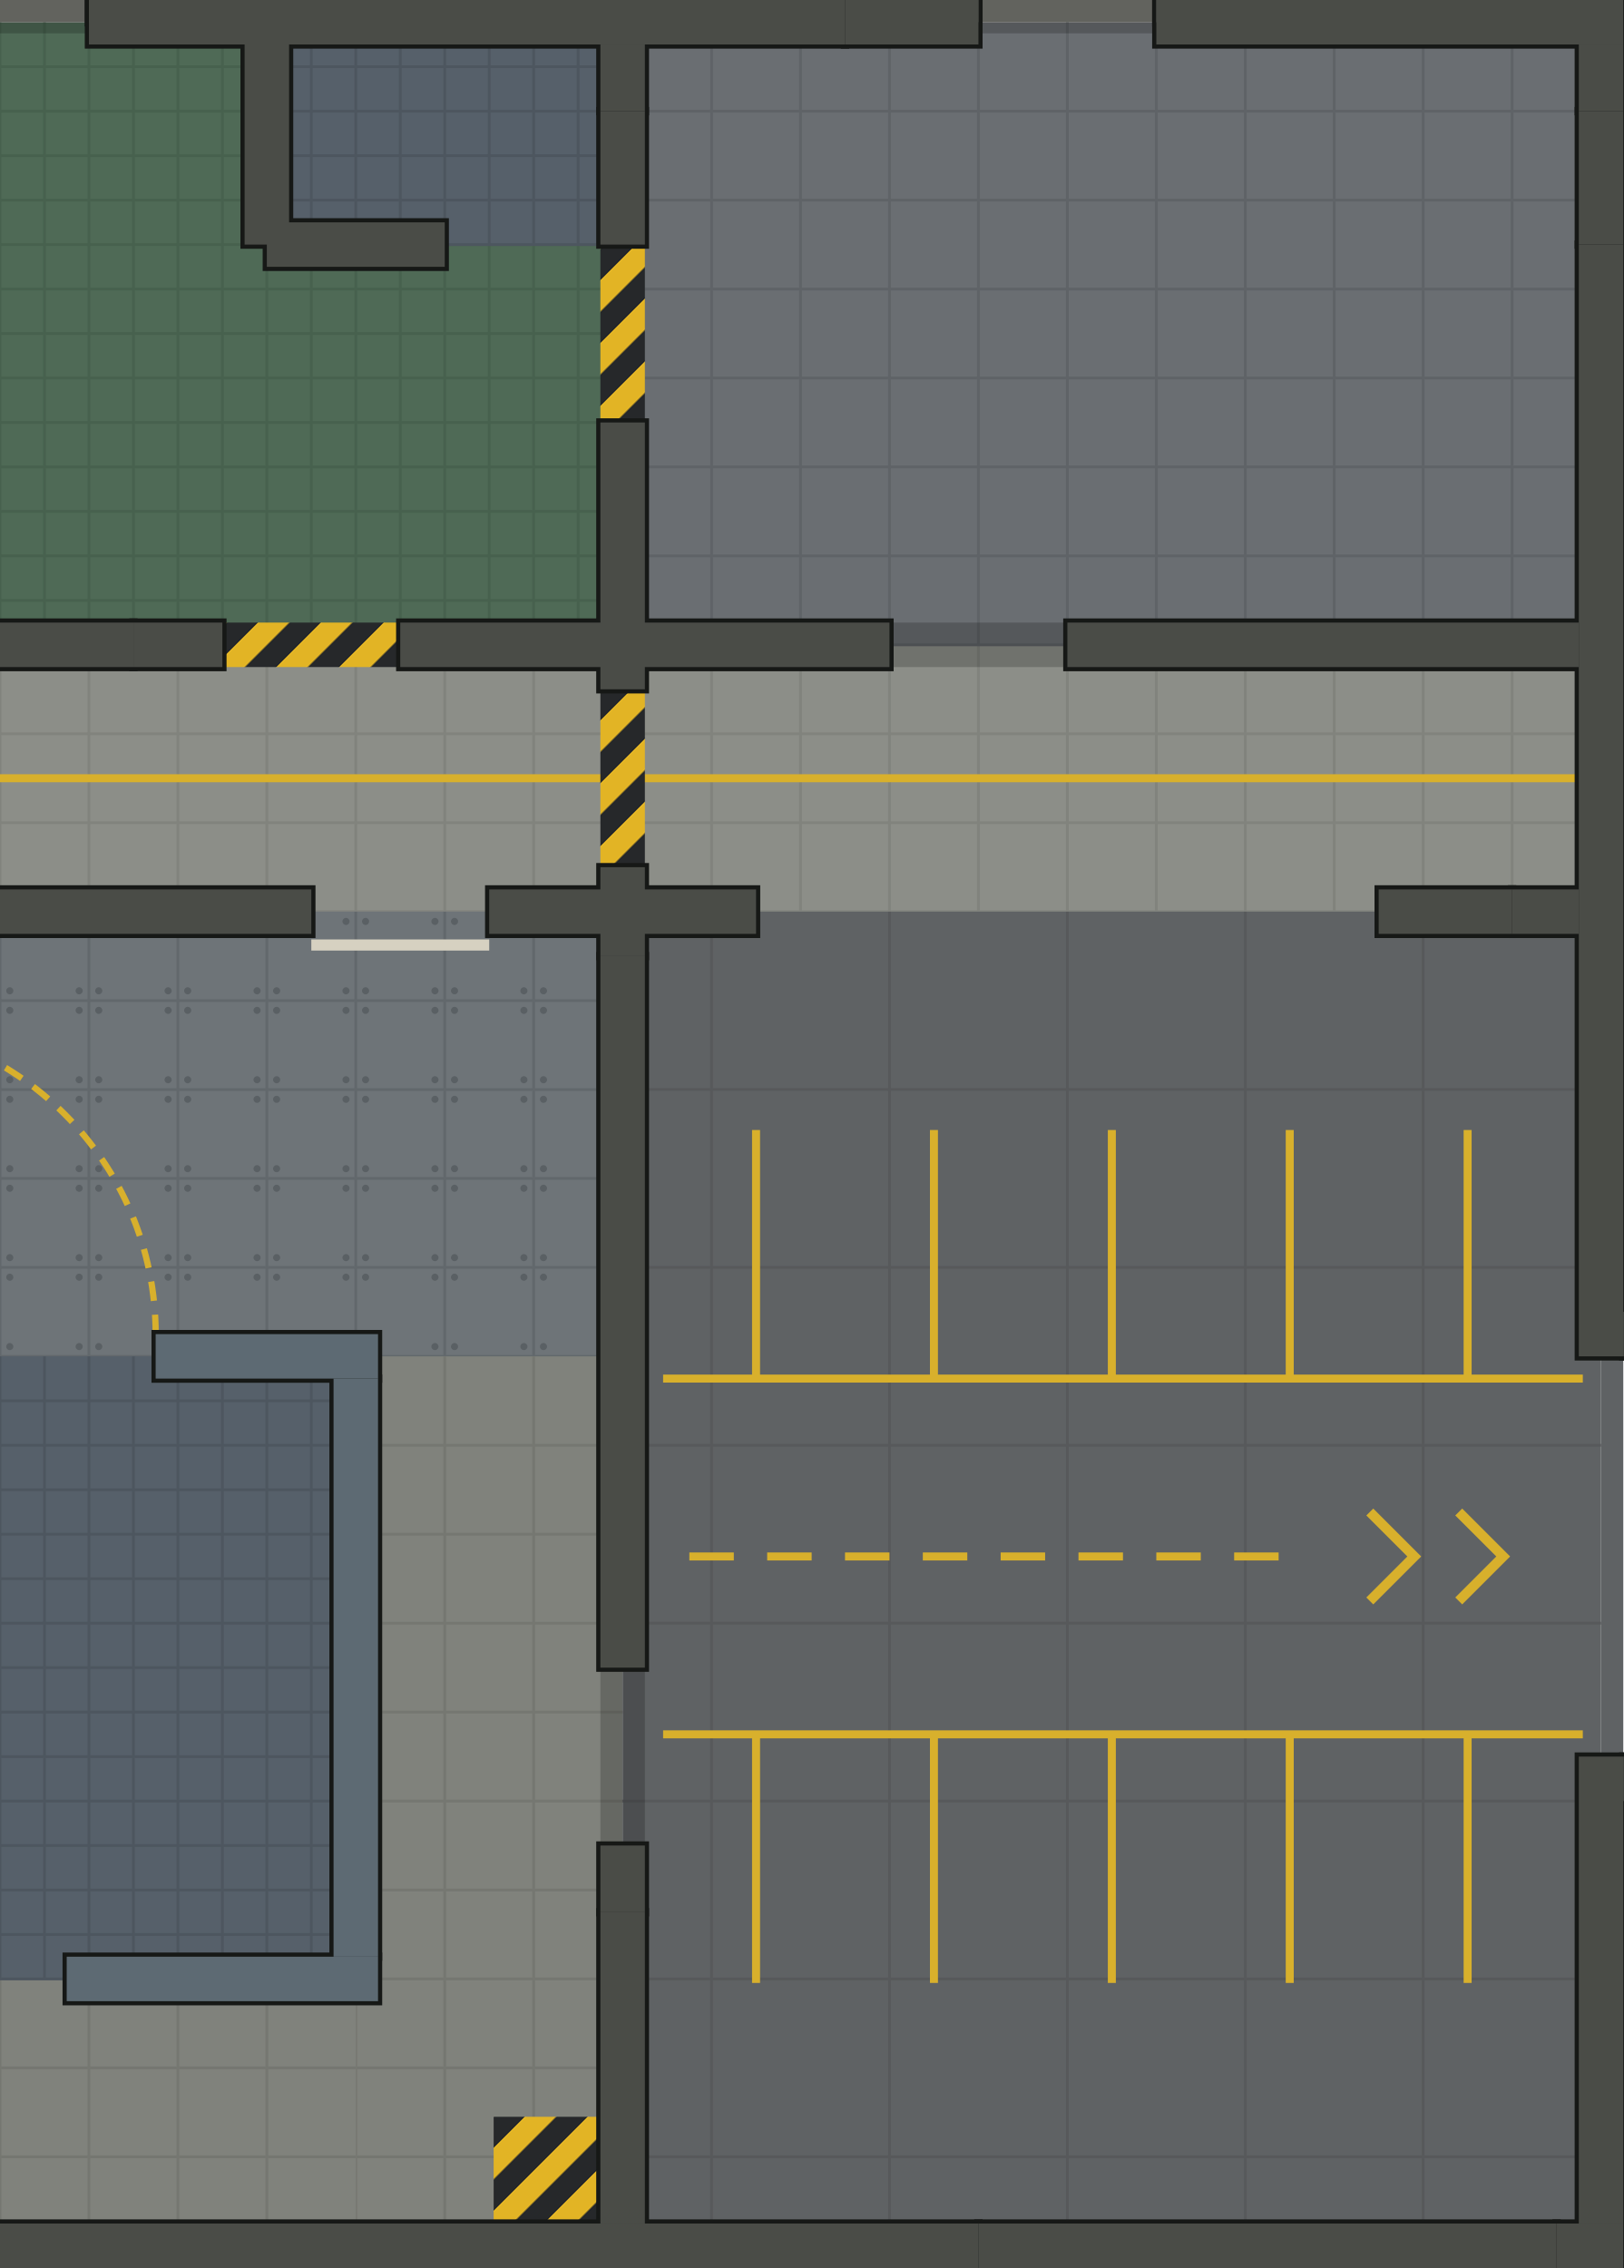
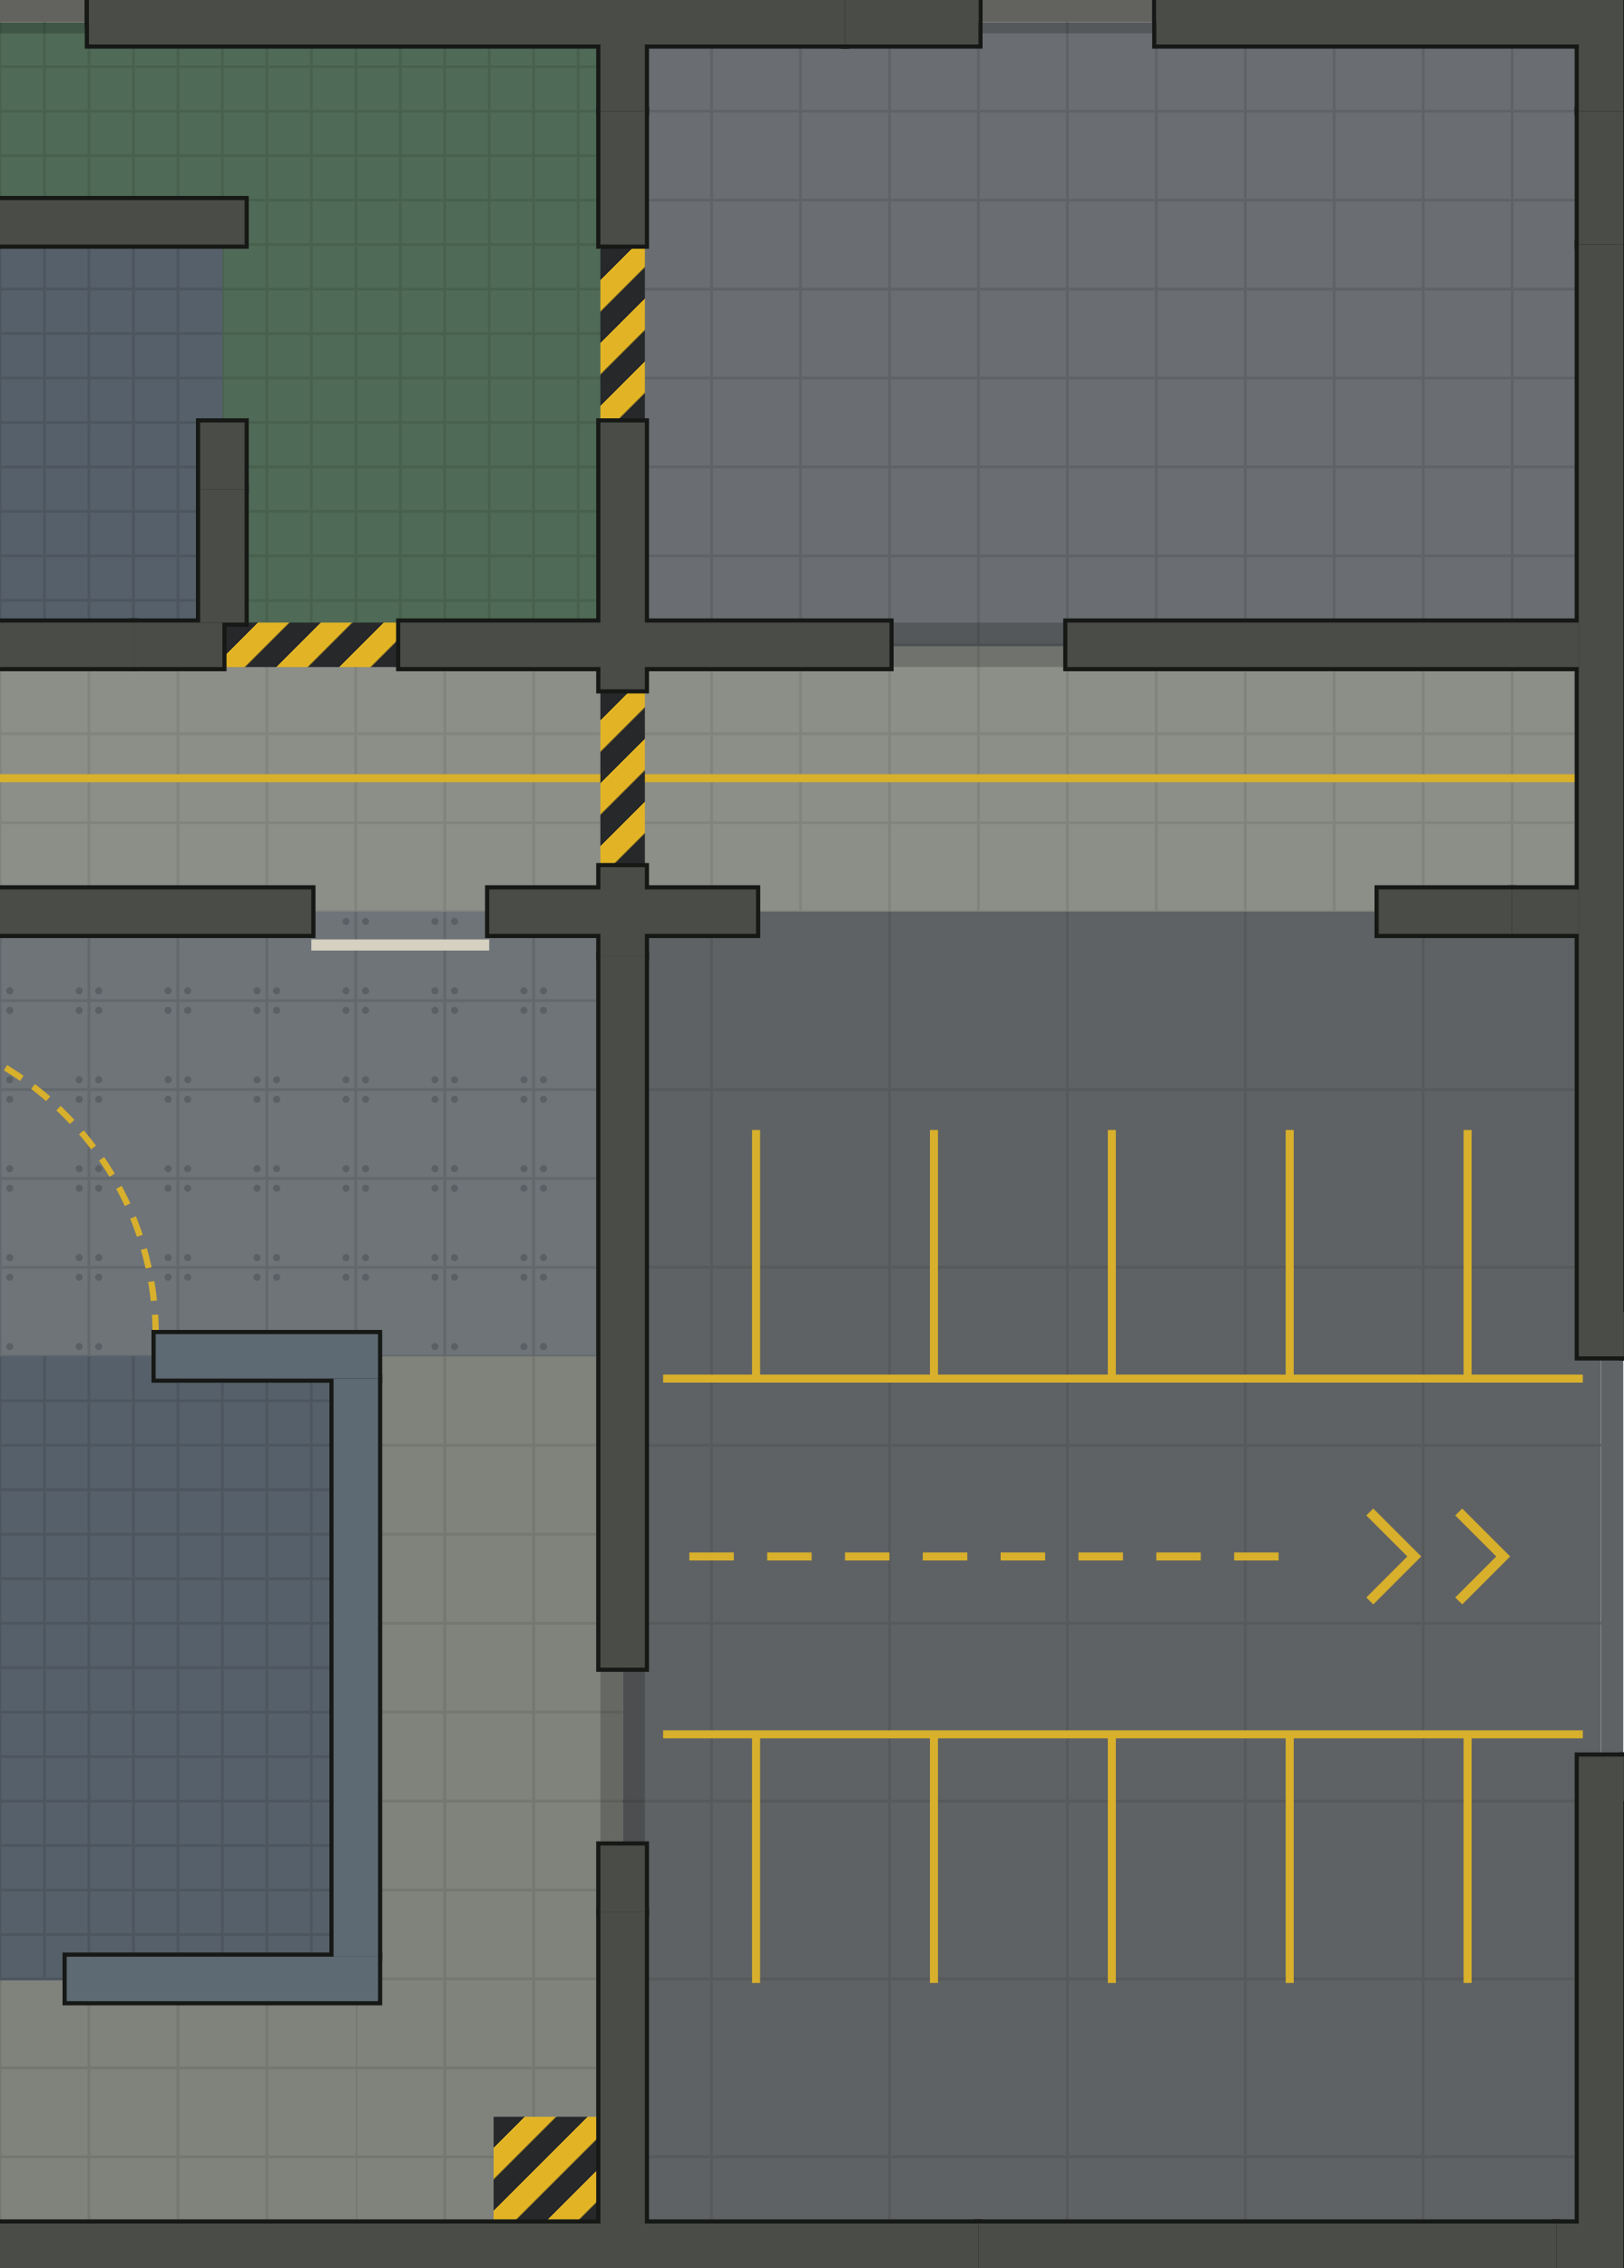
<svg xmlns="http://www.w3.org/2000/svg" width="1168" height="1632" viewBox="0 0 1168 1632">
  <rect x="-1152" y="464" width="2304" height="192" fill="#8c8e88" />
  <path d="M-1152 464V656M-1088 464V656M-1024 464V656M-960 464V656M-896 464V656M-832 464V656M-768 464V656M-704 464V656M-640 464V656M-576 464V656M-512 464V656M-448 464V656M-384 464V656M-320 464V656M-256 464V656M-192 464V656M-128 464V656M-64 464V656M0 464V656M64 464V656M128 464V656M192 464V656M256 464V656M320 464V656M384 464V656M448 464V656M512 464V656M576 464V656M640 464V656M704 464V656M768 464V656M832 464V656M896 464V656M960 464V656M1024 464V656M1088 464V656M-1152 656H1152M-1152 592H1152M-1152 528H1152" stroke="#81837d" stroke-width="2" fill="none" />
  <rect x="-448" y="656" width="896" height="320" fill="#6e7478" />
  <path d="M-448 656V976M-384 656V976M-320 656V976M-256 656V976M-192 656V976M-128 656V976M-64 656V976M0 656V976M64 656V976M128 656V976M192 656V976M256 656V976M320 656V976M384 656V976M-448 976H448M-448 912H448M-448 848H448M-448 784H448M-448 720H448" stroke="#62686c" stroke-width="2" fill="none" />
  <rect x="256" y="976" width="192" height="640" fill="#80827c" />
  <path d="M256 976V1616M320 976V1616M384 976V1616M256 1616H448M256 1552H448M256 1488H448M256 1424H448M256 1360H448M256 1296H448M256 1232H448M256 1168H448M256 1104H448M256 1040H448" stroke="#757771" stroke-width="2" fill="none" />
  <rect x="-256" y="1424" width="512" height="192" fill="#80827c" />
  <path d="M-256 1424V1616M-192 1424V1616M-128 1424V1616M-64 1424V1616M0 1424V1616M64 1424V1616M128 1424V1616M192 1424V1616M-256 1616H256M-256 1552H256M-256 1488H256" stroke="#757771" stroke-width="2" fill="none" />
  <rect x="448" y="656" width="704" height="960" fill="#5f6264" />
  <path d="M512 656V1616M640 656V1616M768 656V1616M896 656V1616M1024 656V1616M448 1552H1152M448 1424H1152M448 1296H1152M448 1168H1152M448 1040H1152M448 912H1152M448 784H1152" stroke="#57595b" stroke-width="2" fill="none" />
  <rect x="-448" y="16" width="896" height="448" fill="#4f6a56" />
  <path d="M-448 16V464M-416 16V464M-384 16V464M-352 16V464M-320 16V464M-288 16V464M-256 16V464M-224 16V464M-192 16V464M-160 16V464M-128 16V464M-96 16V464M-64 16V464M-32 16V464M0 16V464M32 16V464M64 16V464M96 16V464M128 16V464M160 16V464M192 16V464M224 16V464M256 16V464M288 16V464M320 16V464M352 16V464M384 16V464M416 16V464M-448 464H448M-448 432H448M-448 400H448M-448 368H448M-448 336H448M-448 304H448M-448 272H448M-448 240H448M-448 208H448M-448 176H448M-448 144H448M-448 112H448M-448 80H448M-448 48H448" stroke="#47614e" stroke-width="2" fill="none" />
-   <rect x="192" y="16" width="256" height="160" fill="#56606a" />
-   <path d="M192 16V176M224 16V176M256 16V176M288 16V176M320 16V176M352 16V176M384 16V176M416 16V176M192 176H448M192 144H448M192 112H448M192 80H448M192 48H448" stroke="#4d565f" stroke-width="2" fill="none" />
+   <rect x="-160" y="160" width="320" height="304" fill="#56606a" />
+   <path d="M-160 160V464M-128 160V464M-96 160V464M-64 160V464M-32 160V464M0 160V464M32 160V464M64 160V464M96 160V464M128 160V464M-160 464H160M-160 432H160M-160 400H160M-160 368H160M-160 336H160M-160 304H160M-160 272H160M-160 240H160M-160 208H160M-160 176H160" stroke="#4d565f" stroke-width="2" fill="none" />
  <rect x="448" y="16" width="704" height="448" fill="#6a6e72" />
  <path d="M448 16V464M512 16V464M576 16V464M640 16V464M704 16V464M768 16V464M832 16V464M896 16V464M960 16V464M1024 16V464M1088 16V464M448 464H1152M448 400H1152M448 336H1152M448 272H1152M448 208H1152M448 144H1152M448 80H1152" stroke="#5f6367" stroke-width="2" fill="none" />
  <rect x="-256" y="976" width="512" height="448" fill="#56606a" />
  <path d="M-256 976V1424M-224 976V1424M-192 976V1424M-160 976V1424M-128 976V1424M-96 976V1424M-64 976V1424M-32 976V1424M0 976V1424M32 976V1424M64 976V1424M96 976V1424M128 976V1424M160 976V1424M192 976V1424M224 976V1424M-256 1424H256M-256 1392H256M-256 1360H256M-256 1328H256M-256 1296H256M-256 1264H256M-256 1232H256M-256 1200H256M-256 1168H256M-256 1136H256M-256 1104H256M-256 1072H256M-256 1040H256M-256 1008H256" stroke="#4d565f" stroke-width="2" fill="none" />
  <path d="M-1136 560L1136 560" fill="none" stroke="#d8b02c" stroke-width="5.76" />
  <circle cx="-440.96" cy="968.96" r="2.56" fill="#5a6064" />
  <circle cx="-391.04" cy="968.96" r="2.56" fill="#5a6064" />
  <circle cx="-440.96" cy="919.04" r="2.56" fill="#5a6064" />
  <circle cx="-391.04" cy="919.04" r="2.56" fill="#5a6064" />
  <circle cx="-440.96" cy="904.96" r="2.56" fill="#5a6064" />
  <circle cx="-391.04" cy="904.96" r="2.56" fill="#5a6064" />
  <circle cx="-440.96" cy="855.04" r="2.56" fill="#5a6064" />
  <circle cx="-391.04" cy="855.04" r="2.56" fill="#5a6064" />
  <circle cx="-440.96" cy="840.96" r="2.56" fill="#5a6064" />
  <circle cx="-391.04" cy="840.96" r="2.56" fill="#5a6064" />
  <circle cx="-440.96" cy="791.04" r="2.56" fill="#5a6064" />
  <circle cx="-391.04" cy="791.04" r="2.56" fill="#5a6064" />
  <circle cx="-440.96" cy="776.96" r="2.56" fill="#5a6064" />
  <circle cx="-391.04" cy="776.96" r="2.56" fill="#5a6064" />
  <circle cx="-440.96" cy="727.04" r="2.56" fill="#5a6064" />
  <circle cx="-391.04" cy="727.04" r="2.56" fill="#5a6064" />
  <circle cx="-440.96" cy="712.96" r="2.56" fill="#5a6064" />
  <circle cx="-391.04" cy="712.96" r="2.56" fill="#5a6064" />
  <circle cx="-440.96" cy="663.04" r="2.56" fill="#5a6064" />
  <circle cx="-391.04" cy="663.04" r="2.56" fill="#5a6064" />
  <circle cx="-376.96" cy="968.96" r="2.56" fill="#5a6064" />
  <circle cx="-327.04" cy="968.96" r="2.56" fill="#5a6064" />
  <circle cx="-376.96" cy="919.04" r="2.56" fill="#5a6064" />
  <circle cx="-327.04" cy="919.04" r="2.56" fill="#5a6064" />
  <circle cx="-376.96" cy="904.96" r="2.56" fill="#5a6064" />
  <circle cx="-327.04" cy="904.96" r="2.56" fill="#5a6064" />
  <circle cx="-376.96" cy="855.04" r="2.56" fill="#5a6064" />
  <circle cx="-327.04" cy="855.04" r="2.56" fill="#5a6064" />
  <circle cx="-376.96" cy="840.96" r="2.56" fill="#5a6064" />
  <circle cx="-327.04" cy="840.96" r="2.56" fill="#5a6064" />
  <circle cx="-376.96" cy="791.04" r="2.56" fill="#5a6064" />
  <circle cx="-327.04" cy="791.04" r="2.56" fill="#5a6064" />
  <circle cx="-376.96" cy="776.96" r="2.56" fill="#5a6064" />
  <circle cx="-327.04" cy="776.96" r="2.56" fill="#5a6064" />
  <circle cx="-376.96" cy="727.04" r="2.56" fill="#5a6064" />
  <circle cx="-327.04" cy="727.04" r="2.56" fill="#5a6064" />
  <circle cx="-376.96" cy="712.96" r="2.56" fill="#5a6064" />
  <circle cx="-327.04" cy="712.96" r="2.56" fill="#5a6064" />
  <circle cx="-376.96" cy="663.04" r="2.56" fill="#5a6064" />
  <circle cx="-327.04" cy="663.04" r="2.56" fill="#5a6064" />
  <circle cx="-312.96" cy="968.96" r="2.56" fill="#5a6064" />
  <circle cx="-263.04" cy="968.96" r="2.56" fill="#5a6064" />
  <circle cx="-312.96" cy="919.04" r="2.56" fill="#5a6064" />
  <circle cx="-263.04" cy="919.04" r="2.56" fill="#5a6064" />
  <circle cx="-312.96" cy="904.96" r="2.56" fill="#5a6064" />
  <circle cx="-263.04" cy="904.96" r="2.56" fill="#5a6064" />
  <circle cx="-312.96" cy="855.04" r="2.56" fill="#5a6064" />
  <circle cx="-263.04" cy="855.04" r="2.56" fill="#5a6064" />
  <circle cx="-312.96" cy="840.96" r="2.56" fill="#5a6064" />
  <circle cx="-263.04" cy="840.96" r="2.56" fill="#5a6064" />
  <circle cx="-312.96" cy="791.04" r="2.56" fill="#5a6064" />
  <circle cx="-263.04" cy="791.04" r="2.56" fill="#5a6064" />
  <circle cx="-312.96" cy="776.96" r="2.56" fill="#5a6064" />
  <circle cx="-263.04" cy="776.96" r="2.56" fill="#5a6064" />
  <circle cx="-312.96" cy="727.04" r="2.56" fill="#5a6064" />
  <circle cx="-263.04" cy="727.04" r="2.56" fill="#5a6064" />
  <circle cx="-312.96" cy="712.96" r="2.56" fill="#5a6064" />
  <circle cx="-263.04" cy="712.96" r="2.56" fill="#5a6064" />
  <circle cx="-312.96" cy="663.04" r="2.56" fill="#5a6064" />
  <circle cx="-263.04" cy="663.04" r="2.56" fill="#5a6064" />
  <circle cx="-248.96" cy="968.96" r="2.56" fill="#5a6064" />
  <circle cx="-199.04" cy="968.96" r="2.56" fill="#5a6064" />
  <circle cx="-248.96" cy="919.04" r="2.56" fill="#5a6064" />
  <circle cx="-199.04" cy="919.04" r="2.56" fill="#5a6064" />
  <circle cx="-248.96" cy="904.96" r="2.56" fill="#5a6064" />
  <circle cx="-199.04" cy="904.96" r="2.56" fill="#5a6064" />
  <circle cx="-248.96" cy="855.04" r="2.56" fill="#5a6064" />
  <circle cx="-199.04" cy="855.04" r="2.56" fill="#5a6064" />
  <circle cx="-248.96" cy="840.96" r="2.56" fill="#5a6064" />
  <circle cx="-199.04" cy="840.96" r="2.56" fill="#5a6064" />
  <circle cx="-248.96" cy="791.04" r="2.56" fill="#5a6064" />
  <circle cx="-199.04" cy="791.04" r="2.56" fill="#5a6064" />
  <circle cx="-248.96" cy="776.96" r="2.56" fill="#5a6064" />
  <circle cx="-199.04" cy="776.96" r="2.56" fill="#5a6064" />
  <circle cx="-248.96" cy="727.04" r="2.56" fill="#5a6064" />
  <circle cx="-199.04" cy="727.04" r="2.56" fill="#5a6064" />
  <circle cx="-248.96" cy="712.96" r="2.56" fill="#5a6064" />
  <circle cx="-199.04" cy="712.96" r="2.56" fill="#5a6064" />
  <circle cx="-248.96" cy="663.04" r="2.56" fill="#5a6064" />
  <circle cx="-199.04" cy="663.04" r="2.56" fill="#5a6064" />
  <circle cx="-184.96" cy="968.96" r="2.56" fill="#5a6064" />
  <circle cx="-135.04" cy="968.96" r="2.56" fill="#5a6064" />
  <circle cx="-184.96" cy="919.04" r="2.56" fill="#5a6064" />
  <circle cx="-135.04" cy="919.04" r="2.56" fill="#5a6064" />
  <circle cx="-184.96" cy="904.96" r="2.56" fill="#5a6064" />
  <circle cx="-135.04" cy="904.96" r="2.56" fill="#5a6064" />
  <circle cx="-184.96" cy="855.04" r="2.56" fill="#5a6064" />
  <circle cx="-135.04" cy="855.04" r="2.56" fill="#5a6064" />
  <circle cx="-184.96" cy="840.96" r="2.56" fill="#5a6064" />
  <circle cx="-135.04" cy="840.96" r="2.56" fill="#5a6064" />
  <circle cx="-184.96" cy="791.04" r="2.56" fill="#5a6064" />
  <circle cx="-135.04" cy="791.04" r="2.56" fill="#5a6064" />
  <circle cx="-184.96" cy="776.96" r="2.56" fill="#5a6064" />
  <circle cx="-135.04" cy="776.96" r="2.56" fill="#5a6064" />
  <circle cx="-184.96" cy="727.04" r="2.56" fill="#5a6064" />
  <circle cx="-135.04" cy="727.04" r="2.56" fill="#5a6064" />
  <circle cx="-184.96" cy="712.96" r="2.56" fill="#5a6064" />
  <circle cx="-135.04" cy="712.96" r="2.56" fill="#5a6064" />
  <circle cx="-184.96" cy="663.04" r="2.56" fill="#5a6064" />
  <circle cx="-135.04" cy="663.04" r="2.56" fill="#5a6064" />
  <circle cx="-120.96" cy="968.96" r="2.56" fill="#5a6064" />
  <circle cx="-71.04" cy="968.96" r="2.56" fill="#5a6064" />
  <circle cx="-120.96" cy="919.04" r="2.56" fill="#5a6064" />
  <circle cx="-71.04" cy="919.04" r="2.56" fill="#5a6064" />
  <circle cx="-120.96" cy="904.96" r="2.56" fill="#5a6064" />
  <circle cx="-71.04" cy="904.96" r="2.56" fill="#5a6064" />
  <circle cx="-120.96" cy="855.04" r="2.56" fill="#5a6064" />
  <circle cx="-71.04" cy="855.04" r="2.56" fill="#5a6064" />
  <circle cx="-120.96" cy="840.96" r="2.56" fill="#5a6064" />
  <circle cx="-71.04" cy="840.96" r="2.56" fill="#5a6064" />
  <circle cx="-120.96" cy="791.04" r="2.56" fill="#5a6064" />
  <circle cx="-71.04" cy="791.04" r="2.56" fill="#5a6064" />
  <circle cx="-120.96" cy="776.96" r="2.56" fill="#5a6064" />
  <circle cx="-71.04" cy="776.96" r="2.56" fill="#5a6064" />
  <circle cx="-120.96" cy="727.04" r="2.56" fill="#5a6064" />
  <circle cx="-71.04" cy="727.04" r="2.56" fill="#5a6064" />
  <circle cx="-120.96" cy="712.96" r="2.56" fill="#5a6064" />
  <circle cx="-71.04" cy="712.96" r="2.56" fill="#5a6064" />
  <circle cx="-120.96" cy="663.04" r="2.56" fill="#5a6064" />
  <circle cx="-71.04" cy="663.04" r="2.56" fill="#5a6064" />
  <circle cx="-56.96" cy="968.96" r="2.56" fill="#5a6064" />
  <circle cx="-7.04" cy="968.96" r="2.56" fill="#5a6064" />
  <circle cx="-56.96" cy="919.04" r="2.56" fill="#5a6064" />
  <circle cx="-7.04" cy="919.04" r="2.56" fill="#5a6064" />
  <circle cx="-56.96" cy="904.96" r="2.56" fill="#5a6064" />
  <circle cx="-7.04" cy="904.96" r="2.56" fill="#5a6064" />
  <circle cx="-56.96" cy="855.04" r="2.56" fill="#5a6064" />
  <circle cx="-7.04" cy="855.04" r="2.56" fill="#5a6064" />
  <circle cx="-56.96" cy="840.96" r="2.56" fill="#5a6064" />
  <circle cx="-7.04" cy="840.96" r="2.56" fill="#5a6064" />
  <circle cx="-56.96" cy="791.04" r="2.56" fill="#5a6064" />
  <circle cx="-7.04" cy="791.04" r="2.56" fill="#5a6064" />
  <circle cx="-56.96" cy="776.96" r="2.56" fill="#5a6064" />
  <circle cx="-7.04" cy="776.96" r="2.56" fill="#5a6064" />
  <circle cx="-56.96" cy="727.04" r="2.56" fill="#5a6064" />
  <circle cx="-7.04" cy="727.04" r="2.56" fill="#5a6064" />
  <circle cx="-56.96" cy="712.96" r="2.56" fill="#5a6064" />
  <circle cx="-7.04" cy="712.96" r="2.56" fill="#5a6064" />
  <circle cx="-56.96" cy="663.04" r="2.56" fill="#5a6064" />
  <circle cx="-7.04" cy="663.04" r="2.56" fill="#5a6064" />
  <circle cx="7.04" cy="968.96" r="2.56" fill="#5a6064" />
  <circle cx="56.96" cy="968.96" r="2.56" fill="#5a6064" />
  <circle cx="7.04" cy="919.04" r="2.56" fill="#5a6064" />
  <circle cx="56.96" cy="919.04" r="2.56" fill="#5a6064" />
  <circle cx="7.04" cy="904.96" r="2.56" fill="#5a6064" />
  <circle cx="56.96" cy="904.96" r="2.56" fill="#5a6064" />
  <circle cx="7.04" cy="855.04" r="2.56" fill="#5a6064" />
  <circle cx="56.96" cy="855.04" r="2.56" fill="#5a6064" />
  <circle cx="7.04" cy="840.96" r="2.56" fill="#5a6064" />
  <circle cx="56.96" cy="840.96" r="2.56" fill="#5a6064" />
  <circle cx="7.04" cy="791.04" r="2.56" fill="#5a6064" />
  <circle cx="56.96" cy="791.04" r="2.56" fill="#5a6064" />
  <circle cx="7.04" cy="776.96" r="2.56" fill="#5a6064" />
  <circle cx="56.96" cy="776.96" r="2.56" fill="#5a6064" />
  <circle cx="7.04" cy="727.04" r="2.56" fill="#5a6064" />
  <circle cx="56.96" cy="727.04" r="2.56" fill="#5a6064" />
  <circle cx="7.04" cy="712.96" r="2.56" fill="#5a6064" />
  <circle cx="56.96" cy="712.96" r="2.56" fill="#5a6064" />
  <circle cx="7.04" cy="663.04" r="2.56" fill="#5a6064" />
  <circle cx="56.96" cy="663.04" r="2.56" fill="#5a6064" />
  <circle cx="71.04" cy="968.96" r="2.56" fill="#5a6064" />
  <circle cx="120.96" cy="968.96" r="2.56" fill="#5a6064" />
  <circle cx="71.04" cy="919.04" r="2.56" fill="#5a6064" />
  <circle cx="120.96" cy="919.04" r="2.56" fill="#5a6064" />
  <circle cx="71.04" cy="904.96" r="2.56" fill="#5a6064" />
  <circle cx="120.96" cy="904.96" r="2.56" fill="#5a6064" />
  <circle cx="71.04" cy="855.04" r="2.56" fill="#5a6064" />
  <circle cx="120.96" cy="855.04" r="2.56" fill="#5a6064" />
  <circle cx="71.04" cy="840.96" r="2.56" fill="#5a6064" />
  <circle cx="120.96" cy="840.96" r="2.56" fill="#5a6064" />
  <circle cx="71.04" cy="791.04" r="2.56" fill="#5a6064" />
  <circle cx="120.96" cy="791.04" r="2.56" fill="#5a6064" />
  <circle cx="71.04" cy="776.96" r="2.56" fill="#5a6064" />
  <circle cx="120.96" cy="776.96" r="2.56" fill="#5a6064" />
  <circle cx="71.04" cy="727.04" r="2.56" fill="#5a6064" />
  <circle cx="120.96" cy="727.04" r="2.56" fill="#5a6064" />
  <circle cx="71.04" cy="712.96" r="2.56" fill="#5a6064" />
  <circle cx="120.96" cy="712.96" r="2.56" fill="#5a6064" />
  <circle cx="71.04" cy="663.04" r="2.56" fill="#5a6064" />
  <circle cx="120.96" cy="663.04" r="2.56" fill="#5a6064" />
  <circle cx="135.04" cy="968.96" r="2.56" fill="#5a6064" />
  <circle cx="184.96" cy="968.96" r="2.56" fill="#5a6064" />
  <circle cx="135.04" cy="919.04" r="2.56" fill="#5a6064" />
  <circle cx="184.96" cy="919.04" r="2.56" fill="#5a6064" />
  <circle cx="135.04" cy="904.96" r="2.56" fill="#5a6064" />
  <circle cx="184.96" cy="904.96" r="2.56" fill="#5a6064" />
  <circle cx="135.04" cy="855.04" r="2.56" fill="#5a6064" />
  <circle cx="184.96" cy="855.04" r="2.56" fill="#5a6064" />
  <circle cx="135.04" cy="840.96" r="2.56" fill="#5a6064" />
  <circle cx="184.96" cy="840.96" r="2.56" fill="#5a6064" />
  <circle cx="135.04" cy="791.04" r="2.56" fill="#5a6064" />
  <circle cx="184.96" cy="791.04" r="2.56" fill="#5a6064" />
  <circle cx="135.04" cy="776.96" r="2.56" fill="#5a6064" />
  <circle cx="184.96" cy="776.96" r="2.56" fill="#5a6064" />
  <circle cx="135.04" cy="727.04" r="2.56" fill="#5a6064" />
  <circle cx="184.96" cy="727.04" r="2.56" fill="#5a6064" />
  <circle cx="135.04" cy="712.96" r="2.56" fill="#5a6064" />
  <circle cx="184.96" cy="712.96" r="2.56" fill="#5a6064" />
  <circle cx="135.04" cy="663.04" r="2.56" fill="#5a6064" />
  <circle cx="184.96" cy="663.04" r="2.56" fill="#5a6064" />
  <circle cx="199.04" cy="968.96" r="2.56" fill="#5a6064" />
  <circle cx="248.96" cy="968.96" r="2.56" fill="#5a6064" />
  <circle cx="199.04" cy="919.04" r="2.56" fill="#5a6064" />
  <circle cx="248.96" cy="919.04" r="2.56" fill="#5a6064" />
  <circle cx="199.04" cy="904.96" r="2.56" fill="#5a6064" />
  <circle cx="248.96" cy="904.96" r="2.56" fill="#5a6064" />
  <circle cx="199.04" cy="855.04" r="2.56" fill="#5a6064" />
  <circle cx="248.96" cy="855.04" r="2.56" fill="#5a6064" />
  <circle cx="199.04" cy="840.96" r="2.56" fill="#5a6064" />
  <circle cx="248.96" cy="840.96" r="2.56" fill="#5a6064" />
  <circle cx="199.04" cy="791.04" r="2.56" fill="#5a6064" />
  <circle cx="248.96" cy="791.04" r="2.56" fill="#5a6064" />
  <circle cx="199.04" cy="776.96" r="2.56" fill="#5a6064" />
  <circle cx="248.96" cy="776.96" r="2.56" fill="#5a6064" />
  <circle cx="199.04" cy="727.04" r="2.56" fill="#5a6064" />
  <circle cx="248.96" cy="727.04" r="2.56" fill="#5a6064" />
  <circle cx="199.04" cy="712.96" r="2.56" fill="#5a6064" />
  <circle cx="248.96" cy="712.96" r="2.56" fill="#5a6064" />
  <circle cx="199.04" cy="663.04" r="2.56" fill="#5a6064" />
  <circle cx="248.96" cy="663.04" r="2.56" fill="#5a6064" />
  <circle cx="263.04" cy="968.96" r="2.56" fill="#5a6064" />
  <circle cx="312.96" cy="968.96" r="2.56" fill="#5a6064" />
  <circle cx="263.04" cy="919.04" r="2.56" fill="#5a6064" />
  <circle cx="312.96" cy="919.04" r="2.56" fill="#5a6064" />
  <circle cx="263.04" cy="904.96" r="2.56" fill="#5a6064" />
  <circle cx="312.96" cy="904.96" r="2.56" fill="#5a6064" />
  <circle cx="263.04" cy="855.04" r="2.56" fill="#5a6064" />
  <circle cx="312.96" cy="855.04" r="2.56" fill="#5a6064" />
  <circle cx="263.04" cy="840.96" r="2.56" fill="#5a6064" />
  <circle cx="312.96" cy="840.96" r="2.56" fill="#5a6064" />
  <circle cx="263.04" cy="791.04" r="2.56" fill="#5a6064" />
  <circle cx="312.96" cy="791.04" r="2.56" fill="#5a6064" />
  <circle cx="263.04" cy="776.96" r="2.56" fill="#5a6064" />
  <circle cx="312.96" cy="776.96" r="2.56" fill="#5a6064" />
  <circle cx="263.04" cy="727.04" r="2.56" fill="#5a6064" />
  <circle cx="312.96" cy="727.04" r="2.56" fill="#5a6064" />
  <circle cx="263.04" cy="712.96" r="2.56" fill="#5a6064" />
  <circle cx="312.96" cy="712.96" r="2.56" fill="#5a6064" />
  <circle cx="263.04" cy="663.04" r="2.56" fill="#5a6064" />
  <circle cx="312.96" cy="663.04" r="2.56" fill="#5a6064" />
  <circle cx="327.04" cy="968.96" r="2.56" fill="#5a6064" />
  <circle cx="376.96" cy="968.96" r="2.56" fill="#5a6064" />
  <circle cx="327.04" cy="919.04" r="2.56" fill="#5a6064" />
  <circle cx="376.96" cy="919.04" r="2.56" fill="#5a6064" />
  <circle cx="327.04" cy="904.96" r="2.56" fill="#5a6064" />
  <circle cx="376.96" cy="904.96" r="2.56" fill="#5a6064" />
  <circle cx="327.04" cy="855.04" r="2.56" fill="#5a6064" />
  <circle cx="376.96" cy="855.04" r="2.56" fill="#5a6064" />
  <circle cx="327.04" cy="840.96" r="2.56" fill="#5a6064" />
  <circle cx="376.96" cy="840.96" r="2.56" fill="#5a6064" />
  <circle cx="327.04" cy="791.04" r="2.56" fill="#5a6064" />
  <circle cx="376.96" cy="791.04" r="2.56" fill="#5a6064" />
  <circle cx="327.04" cy="776.96" r="2.56" fill="#5a6064" />
  <circle cx="376.96" cy="776.96" r="2.56" fill="#5a6064" />
  <circle cx="327.04" cy="727.04" r="2.56" fill="#5a6064" />
  <circle cx="376.96" cy="727.04" r="2.56" fill="#5a6064" />
  <circle cx="327.04" cy="712.96" r="2.56" fill="#5a6064" />
  <circle cx="376.96" cy="712.96" r="2.56" fill="#5a6064" />
  <circle cx="327.04" cy="663.04" r="2.56" fill="#5a6064" />
  <circle cx="376.96" cy="663.04" r="2.56" fill="#5a6064" />
  <circle cx="391.04" cy="968.96" r="2.56" fill="#5a6064" />
  <circle cx="440.96" cy="968.96" r="2.56" fill="#5a6064" />
  <circle cx="391.04" cy="919.04" r="2.56" fill="#5a6064" />
  <circle cx="440.96" cy="919.04" r="2.56" fill="#5a6064" />
  <circle cx="391.04" cy="904.96" r="2.56" fill="#5a6064" />
  <circle cx="440.96" cy="904.96" r="2.56" fill="#5a6064" />
  <circle cx="391.04" cy="855.04" r="2.56" fill="#5a6064" />
  <circle cx="440.96" cy="855.04" r="2.56" fill="#5a6064" />
  <circle cx="391.04" cy="840.96" r="2.56" fill="#5a6064" />
  <circle cx="440.96" cy="840.96" r="2.56" fill="#5a6064" />
  <circle cx="391.04" cy="791.04" r="2.56" fill="#5a6064" />
  <circle cx="440.96" cy="791.04" r="2.56" fill="#5a6064" />
  <circle cx="391.04" cy="776.96" r="2.56" fill="#5a6064" />
  <circle cx="440.96" cy="776.96" r="2.56" fill="#5a6064" />
  <circle cx="391.04" cy="727.04" r="2.56" fill="#5a6064" />
  <circle cx="440.96" cy="727.04" r="2.56" fill="#5a6064" />
  <circle cx="391.04" cy="712.96" r="2.56" fill="#5a6064" />
  <circle cx="440.96" cy="712.96" r="2.56" fill="#5a6064" />
  <circle cx="391.04" cy="663.04" r="2.56" fill="#5a6064" />
  <circle cx="440.96" cy="663.04" r="2.56" fill="#5a6064" />
  <path d="M-352 680L-224 680M224 680L352 680" fill="none" stroke="#d6d1c1" stroke-width="8" />
  <path d="M112 960A224 224 0 0 0 -112 736" fill="none" stroke="#d8b02c" stroke-width="4.48" stroke-dasharray="14 10" />
  <rect x="-112" y="736" width="64" height="220.8" fill="none" stroke="#d8b02c" stroke-width="4" />
  <path d="M-112 944L-48 880M-112 905.6L-48 841.6M-112 867.2L-48 803.2M-112 828.8L-48 764.8" fill="none" stroke="#d8b02c" stroke-width="2.56" />
  <defs>
    <pattern id="bunker-pad-0" patternUnits="userSpaceOnUse" width="32" height="32" patternTransform="rotate(45)">
      <rect width="32" height="32" fill="#26282a" />
      <rect width="16" height="32" fill="#e2b425" />
    </pattern>
  </defs>
  <rect x="-444.8" y="1523.2" width="89.6" height="89.6" fill="url(#bunker-pad-0)" />
  <defs>
    <pattern id="bunker-pad-1" patternUnits="userSpaceOnUse" width="32" height="32" patternTransform="rotate(45)">
      <rect width="32" height="32" fill="#26282a" />
      <rect width="16" height="32" fill="#e2b425" />
    </pattern>
  </defs>
  <rect x="355.2" y="1523.2" width="89.6" height="89.6" fill="url(#bunker-pad-1)" />
  <path d="M480 1248L1136 1248M480 992L1136 992M544 992L544 816M544 1248L544 1424M672 992L672 816M672 1248L672 1424M800 992L800 816M800 1248L800 1424M928 992L928 816M928 1248L928 1424M1056 992L1056 816M1056 1248L1056 1424" fill="none" stroke="#d8b02c" stroke-width="5.76" stroke-linecap="square" />
  <path d="M496 1120L944 1120" fill="none" stroke="#d8b02c" stroke-width="5.76" stroke-dasharray="32 24" />
  <path d="M985.6 1088L1017.6 1120L985.6 1152M1049.6 1088L1081.6 1120L1049.6 1152" fill="none" stroke="#d8b02c" stroke-width="7.04" />
  <rect x="-64" y="-16" width="128" height="32" fill="#7a7c76" />
  <rect x="704" y="-16" width="128" height="32" fill="#7a7c76" />
  <rect x="-1184" y="496" width="32" height="128" fill="#7a7c76" />
  <rect x="1152" y="976" width="16" height="288" fill="#5f6264" />
  <rect x="-1024" y="2096" width="128" height="32" fill="#7a7c76" />
  <rect x="-64" y="-8" width="128" height="32" fill="#00000033" />
  <rect x="704" y="-8" width="128" height="32" fill="#00000033" />
  <rect x="640" y="448" width="128" height="32" fill="#00000033" />
  <defs>
    <pattern id="door-hazard-3" patternUnits="userSpaceOnUse" width="32" height="32" patternTransform="rotate(45)">
      <rect width="32" height="32" fill="#26282a" />
      <rect width="16" height="32" fill="#e2b425" />
    </pattern>
  </defs>
  <rect x="432" y="496" width="32" height="128" fill="url(#door-hazard-3)" />
  <rect x="432" y="1200" width="32" height="128" fill="#00000033" />
  <defs>
    <pattern id="door-hazard-5" patternUnits="userSpaceOnUse" width="32" height="32" patternTransform="rotate(45)">
      <rect width="32" height="32" fill="#26282a" />
      <rect width="16" height="32" fill="#e2b425" />
    </pattern>
  </defs>
  <rect x="160" y="448" width="128" height="32" fill="url(#door-hazard-5)" />
  <defs>
    <pattern id="door-hazard-6" patternUnits="userSpaceOnUse" width="32" height="32" patternTransform="rotate(45)">
      <rect width="32" height="32" fill="#26282a" />
      <rect width="16" height="32" fill="#e2b425" />
    </pattern>
  </defs>
  <rect x="432" y="176" width="32" height="128" fill="url(#door-hazard-6)" />
  <rect x="61" y="-3" width="550" height="38" fill="#161816" />
  <rect x="605" y="-3" width="102" height="38" fill="#161816" />
  <rect x="829" y="-3" width="342" height="38" fill="#161816" />
  <rect x="-99" y="1597" width="806" height="38" fill="#161816" />
  <rect x="701" y="1597" width="422" height="38" fill="#161816" />
  <rect x="1117" y="1597" width="54" height="38" fill="#161816" />
  <rect x="1133" y="1261" width="38" height="342" fill="#161816" />
  <rect x="1133" y="173" width="38" height="806" fill="#161816" />
  <rect x="1133" y="77" width="38" height="102" fill="#161816" />
  <rect x="1133" y="29" width="38" height="54" fill="#161816" />
  <rect x="-163" y="445" width="262" height="38" fill="#161816" />
  <rect x="93" y="445" width="70" height="38" fill="#161816" />
  <rect x="285" y="445" width="358" height="38" fill="#161816" />
  <rect x="765" y="445" width="374" height="38" fill="#161816" />
  <rect x="-227" y="637" width="454" height="38" fill="#161816" />
  <rect x="349" y="637" width="198" height="38" fill="#161816" />
  <rect x="989" y="637" width="102" height="38" fill="#161816" />
  <rect x="1085" y="637" width="54" height="38" fill="#161816" />
  <rect x="429" y="1373" width="38" height="230" fill="#161816" />
  <rect x="429" y="1325" width="38" height="54" fill="#161816" />
  <rect x="429" y="685" width="38" height="518" fill="#161816" />
  <rect x="429" y="621" width="38" height="70" fill="#161816" />
  <rect x="429" y="301" width="38" height="198" fill="#161816" />
  <rect x="429" y="77" width="38" height="102" fill="#161816" />
  <rect x="429" y="29" width="38" height="54" fill="#161816" />
  <rect x="61" y="-211" width="38" height="230" fill="#161816" />
  <rect x="669" y="-211" width="38" height="230" fill="#161816" />
  <rect x="829" y="-211" width="38" height="230" fill="#161816" />
  <rect x="1165" y="1261" width="262" height="38" fill="#161816" />
  <rect x="1165" y="941" width="262" height="38" fill="#161816" />
-   <rect x="189" y="157" width="134" height="38" fill="#161816" />
-   <rect x="173" y="13" width="38" height="166" fill="#161816" />
+   <rect x="-179" y="141" width="358" height="38" fill="#161816" />
+   <rect x="141" y="349" width="38" height="102" fill="#161816" />
+   <rect x="141" y="301" width="38" height="54" fill="#161816" />
  <rect x="109" y="957" width="166" height="38" fill="#161816" />
  <rect x="45" y="1405" width="230" height="38" fill="#161816" />
  <rect x="237" y="989" width="38" height="422" fill="#161816" />
  <rect x="64" y="0" width="544" height="32" fill="#4a4c47" />
  <rect x="608" y="0" width="96" height="32" fill="#4a4c47" />
  <rect x="832" y="0" width="336" height="32" fill="#4a4c47" />
  <rect x="-96" y="1600" width="800" height="32" fill="#4a4c47" />
  <rect x="704" y="1600" width="416" height="32" fill="#4a4c47" />
  <rect x="1120" y="1600" width="48" height="32" fill="#4a4c47" />
  <rect x="1136" y="1264" width="32" height="336" fill="#4a4c47" />
  <rect x="1136" y="176" width="32" height="800" fill="#4a4c47" />
  <rect x="1136" y="80" width="32" height="96" fill="#4a4c47" />
  <rect x="1136" y="32" width="32" height="48" fill="#4a4c47" />
  <rect x="-160" y="448" width="256" height="32" fill="#4a4c47" />
  <rect x="96" y="448" width="64" height="32" fill="#4a4c47" />
  <rect x="288" y="448" width="352" height="32" fill="#4a4c47" />
  <rect x="768" y="448" width="368" height="32" fill="#4a4c47" />
  <rect x="-224" y="640" width="448" height="32" fill="#4a4c47" />
  <rect x="352" y="640" width="192" height="32" fill="#4a4c47" />
  <rect x="992" y="640" width="96" height="32" fill="#4a4c47" />
  <rect x="1088" y="640" width="48" height="32" fill="#4a4c47" />
  <rect x="432" y="1376" width="32" height="224" fill="#4a4c47" />
  <rect x="432" y="1328" width="32" height="48" fill="#4a4c47" />
  <rect x="432" y="688" width="32" height="512" fill="#4a4c47" />
  <rect x="432" y="624" width="32" height="64" fill="#4a4c47" />
  <rect x="432" y="304" width="32" height="192" fill="#4a4c47" />
  <rect x="432" y="80" width="32" height="96" fill="#4a4c47" />
  <rect x="432" y="32" width="32" height="48" fill="#4a4c47" />
  <rect x="64" y="-208" width="32" height="224" fill="#4a4c47" />
  <rect x="672" y="-208" width="32" height="224" fill="#4a4c47" />
  <rect x="832" y="-208" width="32" height="224" fill="#4a4c47" />
  <rect x="1168" y="1264" width="256" height="32" fill="#4a4c47" />
  <rect x="1168" y="944" width="256" height="32" fill="#4a4c47" />
-   <rect x="192" y="160" width="128" height="32" fill="#4a4c47" />
-   <rect x="176" y="16" width="32" height="160" fill="#4a4c47" />
+   <rect x="-176" y="144" width="352" height="32" fill="#4a4c47" />
+   <rect x="144" y="352" width="32" height="96" fill="#4a4c47" />
+   <rect x="144" y="304" width="32" height="48" fill="#4a4c47" />
  <rect x="112" y="960" width="160" height="32" fill="#5d6a73" />
  <rect x="48" y="1408" width="224" height="32" fill="#5d6a73" />
  <rect x="240" y="992" width="32" height="416" fill="#5d6a73" />
</svg>
